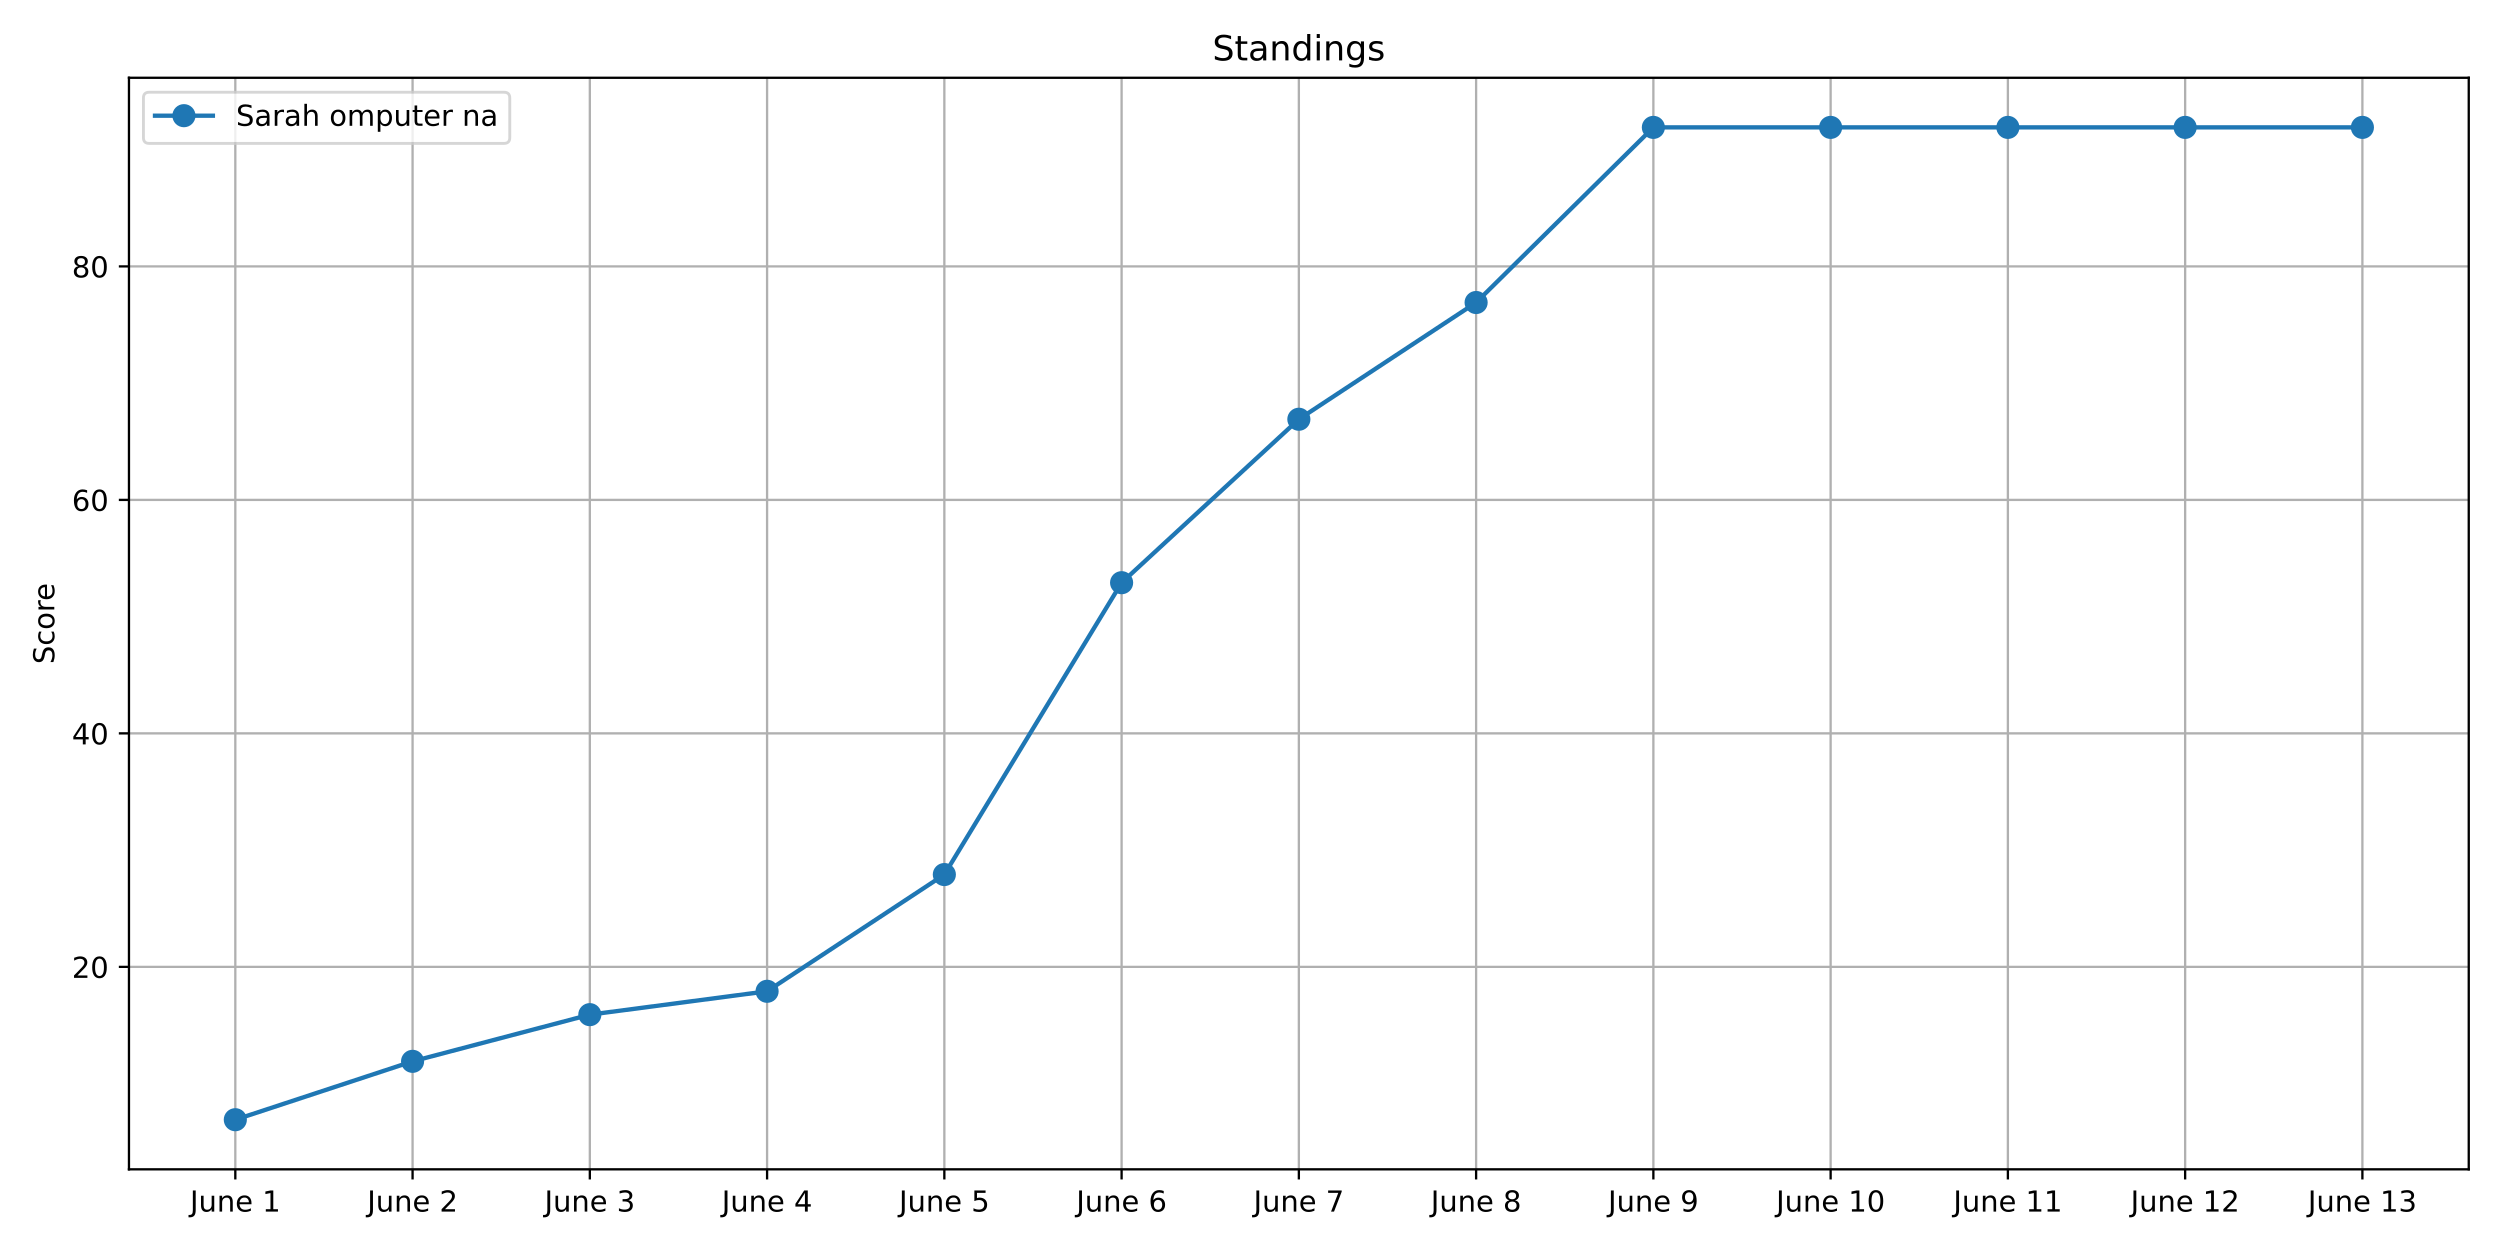
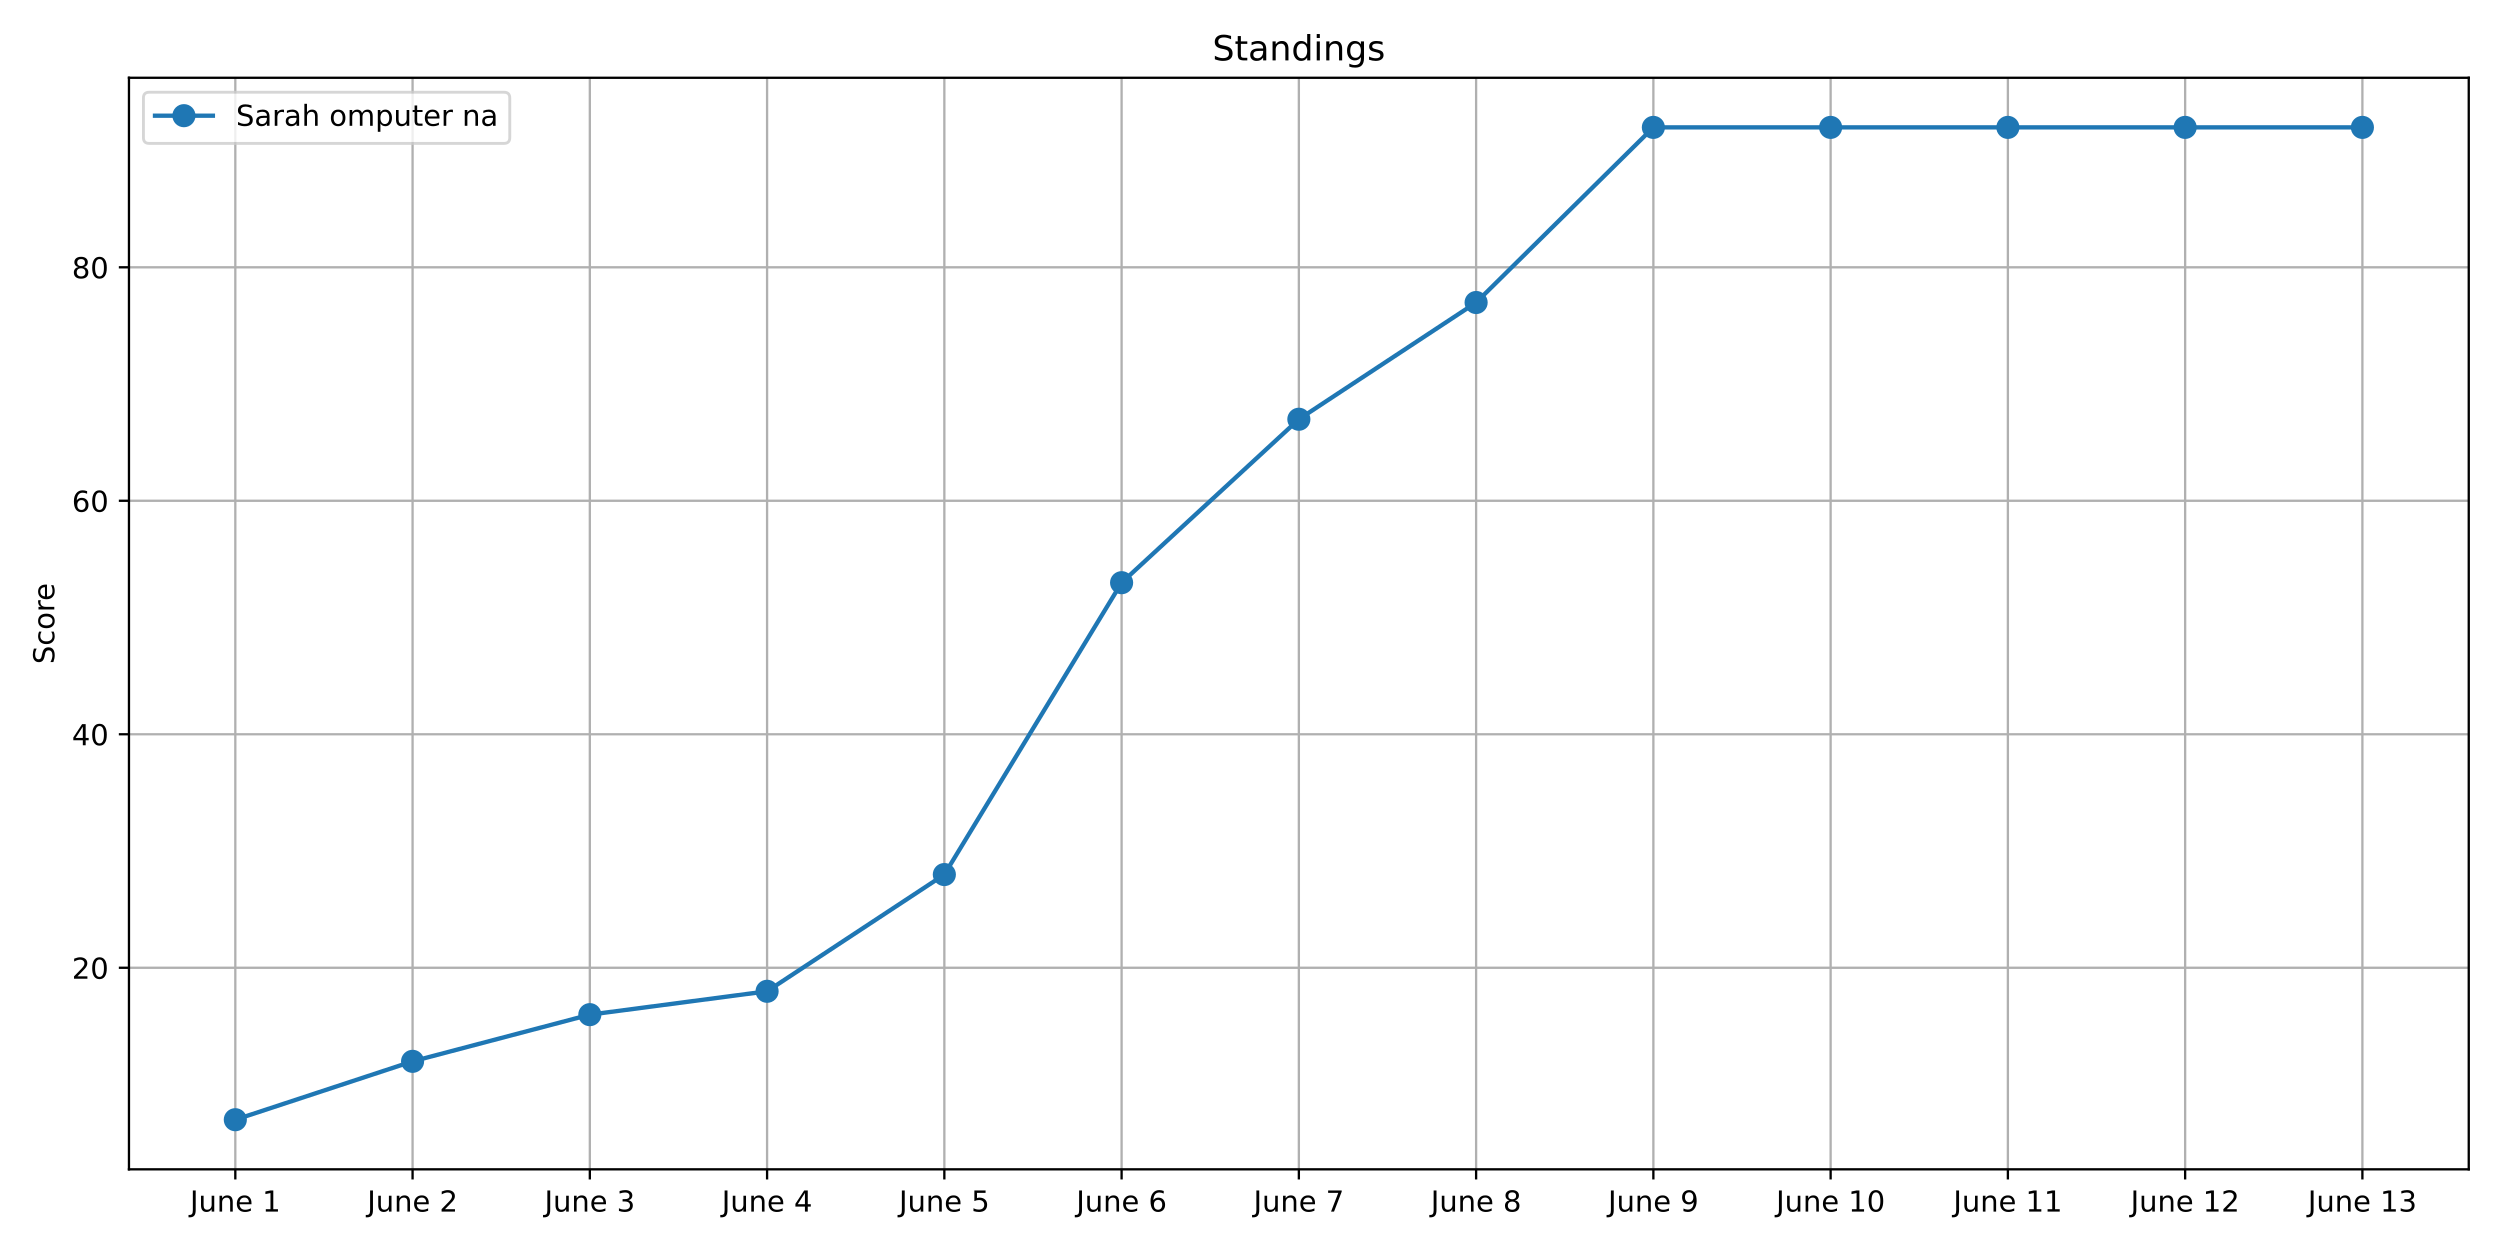
<svg xmlns="http://www.w3.org/2000/svg" xmlns:xlink="http://www.w3.org/1999/xlink" width="864pt" height="432pt" viewBox="0 0 864 432" version="1.1">
  <defs>
    <style type="text/css">*{stroke-linejoin: round; stroke-linecap: butt}</style>
  </defs>
  <g id="figure_1">
    <g id="patch_1">
      <path d="M 0 432  L 864 432  L 864 0  L 0 0  z " style="fill: #ffffff" />
    </g>
    <g id="axes_1">
      <g id="patch_2">
        <path d="M 44.57 404.12  L 853.2 404.12  L 853.2 26.88  L 44.57 26.88  z " style="fill: #ffffff" />
      </g>
      <g id="matplotlib.axis_1">
        <g id="xtick_1">
          <g id="line2d_1">
-             <path d="M 81.326 404.12  L 81.326 26.88  " clip-path="url(#p534ca5f3cb)" style="fill: none; stroke: #b0b0b0; stroke-width: 0.8; stroke-linecap: square" />
+             <path d="M 81.326 404.12  L 81.326 26.88  " clip-path="url(#pacecfbe7a1)" style="fill: none; stroke: #b0b0b0; stroke-width: 0.8; stroke-linecap: square" />
          </g>
          <g id="line2d_2">
            <defs>
-               <path id="mda66ce5b99" d="M 0 0  L 0 3.5  " style="stroke: #000000; stroke-width: 0.8" />
+               <path id="mc3ddb35dc0" d="M 0 0  L 0 3.5  " style="stroke: #000000; stroke-width: 0.8" />
            </defs>
            <g>
-               <use xlink:href="#mda66ce5b99" x="81.326" y="404.12" style="stroke: #000000; stroke-width: 0.8" />
+               <use xlink:href="#mc3ddb35dc0" x="81.326" y="404.12" style="stroke: #000000; stroke-width: 0.8" />
            </g>
          </g>
          <g id="text_1">
            <g transform="translate(65.66653 418.7184) scale(0.1 -0.1)">
              <defs>
                <path id="DejaVuSans-4a" d="M 628 4666  L 1259 4666  L 1259 325  Q 1259 -519 939 -900  Q 619 -1281 -91 -1281  L -331 -1281  L -331 -750  L -134 -750  Q 284 -750 456 -515  Q 628 -281 628 325  L 628 4666  z " transform="scale(0.015625)" />
                <path id="DejaVuSans-75" d="M 544 1381  L 544 3500  L 1119 3500  L 1119 1403  Q 1119 906 1312 657  Q 1506 409 1894 409  Q 2359 409 2629 706  Q 2900 1003 2900 1516  L 2900 3500  L 3475 3500  L 3475 0  L 2900 0  L 2900 538  Q 2691 219 2414 64  Q 2138 -91 1772 -91  Q 1169 -91 856 284  Q 544 659 544 1381  z M 1991 3584  L 1991 3584  z " transform="scale(0.015625)" />
                <path id="DejaVuSans-6e" d="M 3513 2113  L 3513 0  L 2938 0  L 2938 2094  Q 2938 2591 2744 2837  Q 2550 3084 2163 3084  Q 1697 3084 1428 2787  Q 1159 2491 1159 1978  L 1159 0  L 581 0  L 581 3500  L 1159 3500  L 1159 2956  Q 1366 3272 1645 3428  Q 1925 3584 2291 3584  Q 2894 3584 3203 3211  Q 3513 2838 3513 2113  z " transform="scale(0.015625)" />
                <path id="DejaVuSans-65" d="M 3597 1894  L 3597 1613  L 953 1613  Q 991 1019 1311 708  Q 1631 397 2203 397  Q 2534 397 2845 478  Q 3156 559 3463 722  L 3463 178  Q 3153 47 2828 -22  Q 2503 -91 2169 -91  Q 1331 -91 842 396  Q 353 884 353 1716  Q 353 2575 817 3079  Q 1281 3584 2069 3584  Q 2775 3584 3186 3129  Q 3597 2675 3597 1894  z M 3022 2063  Q 3016 2534 2758 2815  Q 2500 3097 2075 3097  Q 1594 3097 1305 2825  Q 1016 2553 972 2059  L 3022 2063  z " transform="scale(0.015625)" />
                <path id="DejaVuSans-20" transform="scale(0.015625)" />
                <path id="DejaVuSans-31" d="M 794 531  L 1825 531  L 1825 4091  L 703 3866  L 703 4441  L 1819 4666  L 2450 4666  L 2450 531  L 3481 531  L 3481 0  L 794 0  L 794 531  z " transform="scale(0.015625)" />
              </defs>
              <use xlink:href="#DejaVuSans-4a" />
              <use xlink:href="#DejaVuSans-75" x="29.492" />
              <use xlink:href="#DejaVuSans-6e" x="92.871" />
              <use xlink:href="#DejaVuSans-65" x="156.25" />
              <use xlink:href="#DejaVuSans-20" x="217.773" />
              <use xlink:href="#DejaVuSans-31" x="249.561" />
            </g>
          </g>
        </g>
        <g id="xtick_2">
          <g id="line2d_3">
-             <path d="M 142.586 404.12  L 142.586 26.88  " clip-path="url(#p534ca5f3cb)" style="fill: none; stroke: #b0b0b0; stroke-width: 0.8; stroke-linecap: square" />
+             <path d="M 142.586 404.12  L 142.586 26.88  " clip-path="url(#pacecfbe7a1)" style="fill: none; stroke: #b0b0b0; stroke-width: 0.8; stroke-linecap: square" />
          </g>
          <g id="line2d_4">
            <g>
-               <use xlink:href="#mda66ce5b99" x="142.586" y="404.12" style="stroke: #000000; stroke-width: 0.8" />
+               <use xlink:href="#mc3ddb35dc0" x="142.586" y="404.12" style="stroke: #000000; stroke-width: 0.8" />
            </g>
          </g>
          <g id="text_2">
            <g transform="translate(126.9264 418.7184) scale(0.1 -0.1)">
              <defs>
                <path id="DejaVuSans-32" d="M 1228 531  L 3431 531  L 3431 0  L 469 0  L 469 531  Q 828 903 1448 1529  Q 2069 2156 2228 2338  Q 2531 2678 2651 2914  Q 2772 3150 2772 3378  Q 2772 3750 2511 3984  Q 2250 4219 1831 4219  Q 1534 4219 1204 4116  Q 875 4013 500 3803  L 500 4441  Q 881 4594 1212 4672  Q 1544 4750 1819 4750  Q 2544 4750 2975 4387  Q 3406 4025 3406 3419  Q 3406 3131 3298 2873  Q 3191 2616 2906 2266  Q 2828 2175 2409 1742  Q 1991 1309 1228 531  z " transform="scale(0.015625)" />
              </defs>
              <use xlink:href="#DejaVuSans-4a" />
              <use xlink:href="#DejaVuSans-75" x="29.492" />
              <use xlink:href="#DejaVuSans-6e" x="92.871" />
              <use xlink:href="#DejaVuSans-65" x="156.25" />
              <use xlink:href="#DejaVuSans-20" x="217.773" />
              <use xlink:href="#DejaVuSans-32" x="249.561" />
            </g>
          </g>
        </g>
        <g id="xtick_3">
          <g id="line2d_5">
-             <path d="M 203.846 404.12  L 203.846 26.88  " clip-path="url(#p534ca5f3cb)" style="fill: none; stroke: #b0b0b0; stroke-width: 0.8; stroke-linecap: square" />
+             <path d="M 203.846 404.12  L 203.846 26.88  " clip-path="url(#pacecfbe7a1)" style="fill: none; stroke: #b0b0b0; stroke-width: 0.8; stroke-linecap: square" />
          </g>
          <g id="line2d_6">
            <g>
-               <use xlink:href="#mda66ce5b99" x="203.846" y="404.12" style="stroke: #000000; stroke-width: 0.8" />
+               <use xlink:href="#mc3ddb35dc0" x="203.846" y="404.12" style="stroke: #000000; stroke-width: 0.8" />
            </g>
          </g>
          <g id="text_3">
            <g transform="translate(188.1862 418.7184) scale(0.1 -0.1)">
              <defs>
                <path id="DejaVuSans-33" d="M 2597 2516  Q 3050 2419 3304 2112  Q 3559 1806 3559 1356  Q 3559 666 3084 287  Q 2609 -91 1734 -91  Q 1441 -91 1130 -33  Q 819 25 488 141  L 488 750  Q 750 597 1062 519  Q 1375 441 1716 441  Q 2309 441 2620 675  Q 2931 909 2931 1356  Q 2931 1769 2642 2001  Q 2353 2234 1838 2234  L 1294 2234  L 1294 2753  L 1863 2753  Q 2328 2753 2575 2939  Q 2822 3125 2822 3475  Q 2822 3834 2567 4026  Q 2313 4219 1838 4219  Q 1578 4219 1281 4162  Q 984 4106 628 3988  L 628 4550  Q 988 4650 1302 4700  Q 1616 4750 1894 4750  Q 2613 4750 3031 4423  Q 3450 4097 3450 3541  Q 3450 3153 3228 2886  Q 3006 2619 2597 2516  z " transform="scale(0.015625)" />
              </defs>
              <use xlink:href="#DejaVuSans-4a" />
              <use xlink:href="#DejaVuSans-75" x="29.492" />
              <use xlink:href="#DejaVuSans-6e" x="92.871" />
              <use xlink:href="#DejaVuSans-65" x="156.25" />
              <use xlink:href="#DejaVuSans-20" x="217.773" />
              <use xlink:href="#DejaVuSans-33" x="249.561" />
            </g>
          </g>
        </g>
        <g id="xtick_4">
          <g id="line2d_7">
-             <path d="M 265.105 404.12  L 265.105 26.88  " clip-path="url(#p534ca5f3cb)" style="fill: none; stroke: #b0b0b0; stroke-width: 0.8; stroke-linecap: square" />
+             <path d="M 265.105 404.12  L 265.105 26.88  " clip-path="url(#pacecfbe7a1)" style="fill: none; stroke: #b0b0b0; stroke-width: 0.8; stroke-linecap: square" />
          </g>
          <g id="line2d_8">
            <g>
-               <use xlink:href="#mda66ce5b99" x="265.105" y="404.12" style="stroke: #000000; stroke-width: 0.8" />
+               <use xlink:href="#mc3ddb35dc0" x="265.105" y="404.12" style="stroke: #000000; stroke-width: 0.8" />
            </g>
          </g>
          <g id="text_4">
            <g transform="translate(249.4461 418.7184) scale(0.1 -0.1)">
              <defs>
                <path id="DejaVuSans-34" d="M 2419 4116  L 825 1625  L 2419 1625  L 2419 4116  z M 2253 4666  L 3047 4666  L 3047 1625  L 3713 1625  L 3713 1100  L 3047 1100  L 3047 0  L 2419 0  L 2419 1100  L 313 1100  L 313 1709  L 2253 4666  z " transform="scale(0.015625)" />
              </defs>
              <use xlink:href="#DejaVuSans-4a" />
              <use xlink:href="#DejaVuSans-75" x="29.492" />
              <use xlink:href="#DejaVuSans-6e" x="92.871" />
              <use xlink:href="#DejaVuSans-65" x="156.25" />
              <use xlink:href="#DejaVuSans-20" x="217.773" />
              <use xlink:href="#DejaVuSans-34" x="249.561" />
            </g>
          </g>
        </g>
        <g id="xtick_5">
          <g id="line2d_9">
-             <path d="M 326.365 404.12  L 326.365 26.88  " clip-path="url(#p534ca5f3cb)" style="fill: none; stroke: #b0b0b0; stroke-width: 0.8; stroke-linecap: square" />
+             <path d="M 326.365 404.12  L 326.365 26.88  " clip-path="url(#pacecfbe7a1)" style="fill: none; stroke: #b0b0b0; stroke-width: 0.8; stroke-linecap: square" />
          </g>
          <g id="line2d_10">
            <g>
-               <use xlink:href="#mda66ce5b99" x="326.365" y="404.12" style="stroke: #000000; stroke-width: 0.8" />
+               <use xlink:href="#mc3ddb35dc0" x="326.365" y="404.12" style="stroke: #000000; stroke-width: 0.8" />
            </g>
          </g>
          <g id="text_5">
            <g transform="translate(310.7059 418.7184) scale(0.1 -0.1)">
              <defs>
                <path id="DejaVuSans-35" d="M 691 4666  L 3169 4666  L 3169 4134  L 1269 4134  L 1269 2991  Q 1406 3038 1543 3061  Q 1681 3084 1819 3084  Q 2600 3084 3056 2656  Q 3513 2228 3513 1497  Q 3513 744 3044 326  Q 2575 -91 1722 -91  Q 1428 -91 1123 -41  Q 819 9 494 109  L 494 744  Q 775 591 1075 516  Q 1375 441 1709 441  Q 2250 441 2565 725  Q 2881 1009 2881 1497  Q 2881 1984 2565 2268  Q 2250 2553 1709 2553  Q 1456 2553 1204 2497  Q 953 2441 691 2322  L 691 4666  z " transform="scale(0.015625)" />
              </defs>
              <use xlink:href="#DejaVuSans-4a" />
              <use xlink:href="#DejaVuSans-75" x="29.492" />
              <use xlink:href="#DejaVuSans-6e" x="92.871" />
              <use xlink:href="#DejaVuSans-65" x="156.25" />
              <use xlink:href="#DejaVuSans-20" x="217.773" />
              <use xlink:href="#DejaVuSans-35" x="249.561" />
            </g>
          </g>
        </g>
        <g id="xtick_6">
          <g id="line2d_11">
-             <path d="M 387.625 404.12  L 387.625 26.88  " clip-path="url(#p534ca5f3cb)" style="fill: none; stroke: #b0b0b0; stroke-width: 0.8; stroke-linecap: square" />
+             <path d="M 387.625 404.12  L 387.625 26.88  " clip-path="url(#pacecfbe7a1)" style="fill: none; stroke: #b0b0b0; stroke-width: 0.8; stroke-linecap: square" />
          </g>
          <g id="line2d_12">
            <g>
-               <use xlink:href="#mda66ce5b99" x="387.625" y="404.12" style="stroke: #000000; stroke-width: 0.8" />
+               <use xlink:href="#mc3ddb35dc0" x="387.625" y="404.12" style="stroke: #000000; stroke-width: 0.8" />
            </g>
          </g>
          <g id="text_6">
            <g transform="translate(371.9658 418.7184) scale(0.1 -0.1)">
              <defs>
                <path id="DejaVuSans-36" d="M 2113 2584  Q 1688 2584 1439 2293  Q 1191 2003 1191 1497  Q 1191 994 1439 701  Q 1688 409 2113 409  Q 2538 409 2786 701  Q 3034 994 3034 1497  Q 3034 2003 2786 2293  Q 2538 2584 2113 2584  z M 3366 4563  L 3366 3988  Q 3128 4100 2886 4159  Q 2644 4219 2406 4219  Q 1781 4219 1451 3797  Q 1122 3375 1075 2522  Q 1259 2794 1537 2939  Q 1816 3084 2150 3084  Q 2853 3084 3261 2657  Q 3669 2231 3669 1497  Q 3669 778 3244 343  Q 2819 -91 2113 -91  Q 1303 -91 875 529  Q 447 1150 447 2328  Q 447 3434 972 4092  Q 1497 4750 2381 4750  Q 2619 4750 2861 4703  Q 3103 4656 3366 4563  z " transform="scale(0.015625)" />
              </defs>
              <use xlink:href="#DejaVuSans-4a" />
              <use xlink:href="#DejaVuSans-75" x="29.492" />
              <use xlink:href="#DejaVuSans-6e" x="92.871" />
              <use xlink:href="#DejaVuSans-65" x="156.25" />
              <use xlink:href="#DejaVuSans-20" x="217.773" />
              <use xlink:href="#DejaVuSans-36" x="249.561" />
            </g>
          </g>
        </g>
        <g id="xtick_7">
          <g id="line2d_13">
-             <path d="M 448.885 404.12  L 448.885 26.88  " clip-path="url(#p534ca5f3cb)" style="fill: none; stroke: #b0b0b0; stroke-width: 0.8; stroke-linecap: square" />
+             <path d="M 448.885 404.12  L 448.885 26.88  " clip-path="url(#pacecfbe7a1)" style="fill: none; stroke: #b0b0b0; stroke-width: 0.8; stroke-linecap: square" />
          </g>
          <g id="line2d_14">
            <g>
-               <use xlink:href="#mda66ce5b99" x="448.885" y="404.12" style="stroke: #000000; stroke-width: 0.8" />
+               <use xlink:href="#mc3ddb35dc0" x="448.885" y="404.12" style="stroke: #000000; stroke-width: 0.8" />
            </g>
          </g>
          <g id="text_7">
            <g transform="translate(433.2256 418.7184) scale(0.1 -0.1)">
              <defs>
                <path id="DejaVuSans-37" d="M 525 4666  L 3525 4666  L 3525 4397  L 1831 0  L 1172 0  L 2766 4134  L 525 4134  L 525 4666  z " transform="scale(0.015625)" />
              </defs>
              <use xlink:href="#DejaVuSans-4a" />
              <use xlink:href="#DejaVuSans-75" x="29.492" />
              <use xlink:href="#DejaVuSans-6e" x="92.871" />
              <use xlink:href="#DejaVuSans-65" x="156.25" />
              <use xlink:href="#DejaVuSans-20" x="217.773" />
              <use xlink:href="#DejaVuSans-37" x="249.561" />
            </g>
          </g>
        </g>
        <g id="xtick_8">
          <g id="line2d_15">
-             <path d="M 510.145 404.12  L 510.145 26.88  " clip-path="url(#p534ca5f3cb)" style="fill: none; stroke: #b0b0b0; stroke-width: 0.8; stroke-linecap: square" />
+             <path d="M 510.145 404.12  L 510.145 26.88  " clip-path="url(#pacecfbe7a1)" style="fill: none; stroke: #b0b0b0; stroke-width: 0.8; stroke-linecap: square" />
          </g>
          <g id="line2d_16">
            <g>
-               <use xlink:href="#mda66ce5b99" x="510.145" y="404.12" style="stroke: #000000; stroke-width: 0.8" />
+               <use xlink:href="#mc3ddb35dc0" x="510.145" y="404.12" style="stroke: #000000; stroke-width: 0.8" />
            </g>
          </g>
          <g id="text_8">
            <g transform="translate(494.4855 418.7184) scale(0.1 -0.1)">
              <defs>
                <path id="DejaVuSans-38" d="M 2034 2216  Q 1584 2216 1326 1975  Q 1069 1734 1069 1313  Q 1069 891 1326 650  Q 1584 409 2034 409  Q 2484 409 2743 651  Q 3003 894 3003 1313  Q 3003 1734 2745 1975  Q 2488 2216 2034 2216  z M 1403 2484  Q 997 2584 770 2862  Q 544 3141 544 3541  Q 544 4100 942 4425  Q 1341 4750 2034 4750  Q 2731 4750 3128 4425  Q 3525 4100 3525 3541  Q 3525 3141 3298 2862  Q 3072 2584 2669 2484  Q 3125 2378 3379 2068  Q 3634 1759 3634 1313  Q 3634 634 3220 271  Q 2806 -91 2034 -91  Q 1263 -91 848 271  Q 434 634 434 1313  Q 434 1759 690 2068  Q 947 2378 1403 2484  z M 1172 3481  Q 1172 3119 1398 2916  Q 1625 2713 2034 2713  Q 2441 2713 2670 2916  Q 2900 3119 2900 3481  Q 2900 3844 2670 4047  Q 2441 4250 2034 4250  Q 1625 4250 1398 4047  Q 1172 3844 1172 3481  z " transform="scale(0.015625)" />
              </defs>
              <use xlink:href="#DejaVuSans-4a" />
              <use xlink:href="#DejaVuSans-75" x="29.492" />
              <use xlink:href="#DejaVuSans-6e" x="92.871" />
              <use xlink:href="#DejaVuSans-65" x="156.25" />
              <use xlink:href="#DejaVuSans-20" x="217.773" />
              <use xlink:href="#DejaVuSans-38" x="249.561" />
            </g>
          </g>
        </g>
        <g id="xtick_9">
          <g id="line2d_17">
-             <path d="M 571.405 404.12  L 571.405 26.88  " clip-path="url(#p534ca5f3cb)" style="fill: none; stroke: #b0b0b0; stroke-width: 0.8; stroke-linecap: square" />
+             <path d="M 571.405 404.12  L 571.405 26.88  " clip-path="url(#pacecfbe7a1)" style="fill: none; stroke: #b0b0b0; stroke-width: 0.8; stroke-linecap: square" />
          </g>
          <g id="line2d_18">
            <g>
-               <use xlink:href="#mda66ce5b99" x="571.405" y="404.12" style="stroke: #000000; stroke-width: 0.8" />
+               <use xlink:href="#mc3ddb35dc0" x="571.405" y="404.12" style="stroke: #000000; stroke-width: 0.8" />
            </g>
          </g>
          <g id="text_9">
            <g transform="translate(555.7453 418.7184) scale(0.1 -0.1)">
              <defs>
                <path id="DejaVuSans-39" d="M 703 97  L 703 672  Q 941 559 1184 500  Q 1428 441 1663 441  Q 2288 441 2617 861  Q 2947 1281 2994 2138  Q 2813 1869 2534 1725  Q 2256 1581 1919 1581  Q 1219 1581 811 2004  Q 403 2428 403 3163  Q 403 3881 828 4315  Q 1253 4750 1959 4750  Q 2769 4750 3195 4129  Q 3622 3509 3622 2328  Q 3622 1225 3098 567  Q 2575 -91 1691 -91  Q 1453 -91 1209 -44  Q 966 3 703 97  z M 1959 2075  Q 2384 2075 2632 2365  Q 2881 2656 2881 3163  Q 2881 3666 2632 3958  Q 2384 4250 1959 4250  Q 1534 4250 1286 3958  Q 1038 3666 1038 3163  Q 1038 2656 1286 2365  Q 1534 2075 1959 2075  z " transform="scale(0.015625)" />
              </defs>
              <use xlink:href="#DejaVuSans-4a" />
              <use xlink:href="#DejaVuSans-75" x="29.492" />
              <use xlink:href="#DejaVuSans-6e" x="92.871" />
              <use xlink:href="#DejaVuSans-65" x="156.25" />
              <use xlink:href="#DejaVuSans-20" x="217.773" />
              <use xlink:href="#DejaVuSans-39" x="249.561" />
            </g>
          </g>
        </g>
        <g id="xtick_10">
          <g id="line2d_19">
-             <path d="M 632.665 404.12  L 632.665 26.88  " clip-path="url(#p534ca5f3cb)" style="fill: none; stroke: #b0b0b0; stroke-width: 0.8; stroke-linecap: square" />
+             <path d="M 632.665 404.12  L 632.665 26.88  " clip-path="url(#pacecfbe7a1)" style="fill: none; stroke: #b0b0b0; stroke-width: 0.8; stroke-linecap: square" />
          </g>
          <g id="line2d_20">
            <g>
-               <use xlink:href="#mda66ce5b99" x="632.665" y="404.12" style="stroke: #000000; stroke-width: 0.8" />
+               <use xlink:href="#mc3ddb35dc0" x="632.665" y="404.12" style="stroke: #000000; stroke-width: 0.8" />
            </g>
          </g>
          <g id="text_10">
            <g transform="translate(613.8239 418.7184) scale(0.1 -0.1)">
              <defs>
                <path id="DejaVuSans-30" d="M 2034 4250  Q 1547 4250 1301 3770  Q 1056 3291 1056 2328  Q 1056 1369 1301 889  Q 1547 409 2034 409  Q 2525 409 2770 889  Q 3016 1369 3016 2328  Q 3016 3291 2770 3770  Q 2525 4250 2034 4250  z M 2034 4750  Q 2819 4750 3233 4129  Q 3647 3509 3647 2328  Q 3647 1150 3233 529  Q 2819 -91 2034 -91  Q 1250 -91 836 529  Q 422 1150 422 2328  Q 422 3509 836 4129  Q 1250 4750 2034 4750  z " transform="scale(0.015625)" />
              </defs>
              <use xlink:href="#DejaVuSans-4a" />
              <use xlink:href="#DejaVuSans-75" x="29.492" />
              <use xlink:href="#DejaVuSans-6e" x="92.871" />
              <use xlink:href="#DejaVuSans-65" x="156.25" />
              <use xlink:href="#DejaVuSans-20" x="217.773" />
              <use xlink:href="#DejaVuSans-31" x="249.561" />
              <use xlink:href="#DejaVuSans-30" x="313.184" />
            </g>
          </g>
        </g>
        <g id="xtick_11">
          <g id="line2d_21">
-             <path d="M 693.924 404.12  L 693.924 26.88  " clip-path="url(#p534ca5f3cb)" style="fill: none; stroke: #b0b0b0; stroke-width: 0.8; stroke-linecap: square" />
+             <path d="M 693.924 404.12  L 693.924 26.88  " clip-path="url(#pacecfbe7a1)" style="fill: none; stroke: #b0b0b0; stroke-width: 0.8; stroke-linecap: square" />
          </g>
          <g id="line2d_22">
            <g>
-               <use xlink:href="#mda66ce5b99" x="693.924" y="404.12" style="stroke: #000000; stroke-width: 0.8" />
+               <use xlink:href="#mc3ddb35dc0" x="693.924" y="404.12" style="stroke: #000000; stroke-width: 0.8" />
            </g>
          </g>
          <g id="text_11">
            <g transform="translate(675.0838 418.7184) scale(0.1 -0.1)">
              <use xlink:href="#DejaVuSans-4a" />
              <use xlink:href="#DejaVuSans-75" x="29.492" />
              <use xlink:href="#DejaVuSans-6e" x="92.871" />
              <use xlink:href="#DejaVuSans-65" x="156.25" />
              <use xlink:href="#DejaVuSans-20" x="217.773" />
              <use xlink:href="#DejaVuSans-31" x="249.561" />
              <use xlink:href="#DejaVuSans-31" x="313.184" />
            </g>
          </g>
        </g>
        <g id="xtick_12">
          <g id="line2d_23">
-             <path d="M 755.184 404.12  L 755.184 26.88  " clip-path="url(#p534ca5f3cb)" style="fill: none; stroke: #b0b0b0; stroke-width: 0.8; stroke-linecap: square" />
+             <path d="M 755.184 404.12  L 755.184 26.88  " clip-path="url(#pacecfbe7a1)" style="fill: none; stroke: #b0b0b0; stroke-width: 0.8; stroke-linecap: square" />
          </g>
          <g id="line2d_24">
            <g>
-               <use xlink:href="#mda66ce5b99" x="755.184" y="404.12" style="stroke: #000000; stroke-width: 0.8" />
+               <use xlink:href="#mc3ddb35dc0" x="755.184" y="404.12" style="stroke: #000000; stroke-width: 0.8" />
            </g>
          </g>
          <g id="text_12">
            <g transform="translate(736.3436 418.7184) scale(0.1 -0.1)">
              <use xlink:href="#DejaVuSans-4a" />
              <use xlink:href="#DejaVuSans-75" x="29.492" />
              <use xlink:href="#DejaVuSans-6e" x="92.871" />
              <use xlink:href="#DejaVuSans-65" x="156.25" />
              <use xlink:href="#DejaVuSans-20" x="217.773" />
              <use xlink:href="#DejaVuSans-31" x="249.561" />
              <use xlink:href="#DejaVuSans-32" x="313.184" />
            </g>
          </g>
        </g>
        <g id="xtick_13">
          <g id="line2d_25">
-             <path d="M 816.444 404.12  L 816.444 26.88  " clip-path="url(#p534ca5f3cb)" style="fill: none; stroke: #b0b0b0; stroke-width: 0.8; stroke-linecap: square" />
+             <path d="M 816.444 404.12  L 816.444 26.88  " clip-path="url(#pacecfbe7a1)" style="fill: none; stroke: #b0b0b0; stroke-width: 0.8; stroke-linecap: square" />
          </g>
          <g id="line2d_26">
            <g>
-               <use xlink:href="#mda66ce5b99" x="816.444" y="404.12" style="stroke: #000000; stroke-width: 0.8" />
+               <use xlink:href="#mc3ddb35dc0" x="816.444" y="404.12" style="stroke: #000000; stroke-width: 0.8" />
            </g>
          </g>
          <g id="text_13">
            <g transform="translate(797.6035 418.7184) scale(0.1 -0.1)">
              <use xlink:href="#DejaVuSans-4a" />
              <use xlink:href="#DejaVuSans-75" x="29.492" />
              <use xlink:href="#DejaVuSans-6e" x="92.871" />
              <use xlink:href="#DejaVuSans-65" x="156.25" />
              <use xlink:href="#DejaVuSans-20" x="217.773" />
              <use xlink:href="#DejaVuSans-31" x="249.561" />
              <use xlink:href="#DejaVuSans-33" x="313.184" />
            </g>
          </g>
        </g>
      </g>
      <g id="matplotlib.axis_2">
        <g id="ytick_1">
          <g id="line2d_27">
-             <path d="M 44.57 334.148  L 853.2 334.148  " clip-path="url(#p534ca5f3cb)" style="fill: none; stroke: #b0b0b0; stroke-width: 0.8; stroke-linecap: square" />
+             <path d="M 44.57 334.455  L 853.2 334.455  " clip-path="url(#pacecfbe7a1)" style="fill: none; stroke: #b0b0b0; stroke-width: 0.8; stroke-linecap: square" />
          </g>
          <g id="line2d_28">
            <defs>
-               <path id="m051b3fa340" d="M 0 0  L -3.5 0  " style="stroke: #000000; stroke-width: 0.8" />
+               <path id="ma6fdde2ef2" d="M 0 0  L -3.5 0  " style="stroke: #000000; stroke-width: 0.8" />
            </defs>
            <g>
-               <use xlink:href="#m051b3fa340" x="44.57" y="334.148" style="stroke: #000000; stroke-width: 0.8" />
+               <use xlink:href="#ma6fdde2ef2" x="44.57" y="334.455" style="stroke: #000000; stroke-width: 0.8" />
            </g>
          </g>
          <g id="text_14">
-             <g transform="translate(24.845 337.9468) scale(0.1 -0.1)">
+             <g transform="translate(24.845 338.2543) scale(0.1 -0.1)">
              <use xlink:href="#DejaVuSans-32" />
              <use xlink:href="#DejaVuSans-30" x="63.623" />
            </g>
          </g>
        </g>
        <g id="ytick_2">
          <g id="line2d_29">
-             <path d="M 44.57 253.455  L 853.2 253.455  " clip-path="url(#p534ca5f3cb)" style="fill: none; stroke: #b0b0b0; stroke-width: 0.8; stroke-linecap: square" />
+             <path d="M 44.57 253.762  L 853.2 253.762  " clip-path="url(#pacecfbe7a1)" style="fill: none; stroke: #b0b0b0; stroke-width: 0.8; stroke-linecap: square" />
          </g>
          <g id="line2d_30">
            <g>
-               <use xlink:href="#m051b3fa340" x="44.57" y="253.455" style="stroke: #000000; stroke-width: 0.8" />
+               <use xlink:href="#ma6fdde2ef2" x="44.57" y="253.762" style="stroke: #000000; stroke-width: 0.8" />
            </g>
          </g>
          <g id="text_15">
-             <g transform="translate(24.845 257.2537) scale(0.1 -0.1)">
+             <g transform="translate(24.845 257.5612) scale(0.1 -0.1)">
              <use xlink:href="#DejaVuSans-34" />
              <use xlink:href="#DejaVuSans-30" x="63.623" />
            </g>
          </g>
        </g>
        <g id="ytick_3">
          <g id="line2d_31">
-             <path d="M 44.57 172.761  L 853.2 172.761  " clip-path="url(#p534ca5f3cb)" style="fill: none; stroke: #b0b0b0; stroke-width: 0.8; stroke-linecap: square" />
+             <path d="M 44.57 173.069  L 853.2 173.069  " clip-path="url(#pacecfbe7a1)" style="fill: none; stroke: #b0b0b0; stroke-width: 0.8; stroke-linecap: square" />
          </g>
          <g id="line2d_32">
            <g>
-               <use xlink:href="#m051b3fa340" x="44.57" y="172.761" style="stroke: #000000; stroke-width: 0.8" />
+               <use xlink:href="#ma6fdde2ef2" x="44.57" y="173.069" style="stroke: #000000; stroke-width: 0.8" />
            </g>
          </g>
          <g id="text_16">
-             <g transform="translate(24.845 176.5607) scale(0.1 -0.1)">
+             <g transform="translate(24.845 176.8682) scale(0.1 -0.1)">
              <use xlink:href="#DejaVuSans-36" />
              <use xlink:href="#DejaVuSans-30" x="63.623" />
            </g>
          </g>
        </g>
        <g id="ytick_4">
          <g id="line2d_33">
-             <path d="M 44.57 92.068  L 853.2 92.068  " clip-path="url(#p534ca5f3cb)" style="fill: none; stroke: #b0b0b0; stroke-width: 0.8; stroke-linecap: square" />
+             <path d="M 44.57 92.376  L 853.2 92.376  " clip-path="url(#pacecfbe7a1)" style="fill: none; stroke: #b0b0b0; stroke-width: 0.8; stroke-linecap: square" />
          </g>
          <g id="line2d_34">
            <g>
-               <use xlink:href="#m051b3fa340" x="44.57" y="92.068" style="stroke: #000000; stroke-width: 0.8" />
+               <use xlink:href="#ma6fdde2ef2" x="44.57" y="92.376" style="stroke: #000000; stroke-width: 0.8" />
            </g>
          </g>
          <g id="text_17">
-             <g transform="translate(24.845 95.86763) scale(0.1 -0.1)">
+             <g transform="translate(24.845 96.17515) scale(0.1 -0.1)">
              <use xlink:href="#DejaVuSans-38" />
              <use xlink:href="#DejaVuSans-30" x="63.623" />
            </g>
          </g>
        </g>
        <g id="text_18">
          <g transform="translate(18.76531 229.5023) rotate(-90) scale(0.1 -0.1)">
            <defs>
              <path id="DejaVuSans-53" d="M 3425 4513  L 3425 3897  Q 3066 4069 2747 4153  Q 2428 4238 2131 4238  Q 1616 4238 1336 4038  Q 1056 3838 1056 3469  Q 1056 3159 1242 3001  Q 1428 2844 1947 2747  L 2328 2669  Q 3034 2534 3370 2195  Q 3706 1856 3706 1288  Q 3706 609 3251 259  Q 2797 -91 1919 -91  Q 1588 -91 1214 -16  Q 841 59 441 206  L 441 856  Q 825 641 1194 531  Q 1563 422 1919 422  Q 2459 422 2753 634  Q 3047 847 3047 1241  Q 3047 1584 2836 1778  Q 2625 1972 2144 2069  L 1759 2144  Q 1053 2284 737 2584  Q 422 2884 422 3419  Q 422 4038 858 4394  Q 1294 4750 2059 4750  Q 2388 4750 2728 4690  Q 3069 4631 3425 4513  z " transform="scale(0.015625)" />
              <path id="DejaVuSans-63" d="M 3122 3366  L 3122 2828  Q 2878 2963 2633 3030  Q 2388 3097 2138 3097  Q 1578 3097 1268 2742  Q 959 2388 959 1747  Q 959 1106 1268 751  Q 1578 397 2138 397  Q 2388 397 2633 464  Q 2878 531 3122 666  L 3122 134  Q 2881 22 2623 -34  Q 2366 -91 2075 -91  Q 1284 -91 818 406  Q 353 903 353 1747  Q 353 2603 823 3093  Q 1294 3584 2113 3584  Q 2378 3584 2631 3529  Q 2884 3475 3122 3366  z " transform="scale(0.015625)" />
              <path id="DejaVuSans-6f" d="M 1959 3097  Q 1497 3097 1228 2736  Q 959 2375 959 1747  Q 959 1119 1226 758  Q 1494 397 1959 397  Q 2419 397 2687 759  Q 2956 1122 2956 1747  Q 2956 2369 2687 2733  Q 2419 3097 1959 3097  z M 1959 3584  Q 2709 3584 3137 3096  Q 3566 2609 3566 1747  Q 3566 888 3137 398  Q 2709 -91 1959 -91  Q 1206 -91 779 398  Q 353 888 353 1747  Q 353 2609 779 3096  Q 1206 3584 1959 3584  z " transform="scale(0.015625)" />
              <path id="DejaVuSans-72" d="M 2631 2963  Q 2534 3019 2420 3045  Q 2306 3072 2169 3072  Q 1681 3072 1420 2755  Q 1159 2438 1159 1844  L 1159 0  L 581 0  L 581 3500  L 1159 3500  L 1159 2956  Q 1341 3275 1631 3429  Q 1922 3584 2338 3584  Q 2397 3584 2469 3576  Q 2541 3569 2628 3553  L 2631 2963  z " transform="scale(0.015625)" />
            </defs>
            <use xlink:href="#DejaVuSans-53" />
            <use xlink:href="#DejaVuSans-63" x="63.477" />
            <use xlink:href="#DejaVuSans-6f" x="118.457" />
            <use xlink:href="#DejaVuSans-72" x="179.639" />
            <use xlink:href="#DejaVuSans-65" x="218.502" />
          </g>
        </g>
      </g>
      <g id="line2d_35">
-         <path d="M 81.326 386.973  L 142.586 366.799  L 203.846 350.661  L 265.105 342.592  L 326.365 302.245  L 387.625 201.379  L 448.885 144.894  L 510.145 104.547  L 571.405 44.027  L 632.665 44.027  L 693.924 44.027  L 755.184 44.027  L 816.444 44.027  " clip-path="url(#p534ca5f3cb)" style="fill: none; stroke: #1f77b4; stroke-width: 1.5; stroke-linecap: square" />
+         <path d="M 81.326 386.973  L 142.586 366.799  L 203.846 350.661  L 265.105 342.592  L 326.365 302.245  L 387.625 201.379  L 448.885 144.894  L 510.145 104.547  L 571.405 44.027  L 632.665 44.027  L 693.924 44.027  L 755.184 44.027  L 816.444 44.027  " clip-path="url(#pacecfbe7a1)" style="fill: none; stroke: #1f77b4; stroke-width: 1.5; stroke-linecap: square" />
        <defs>
-           <path id="m2b30674b66" d="M 0 3.5  C 0.928 3.5 1.819 3.131 2.475 2.475  C 3.131 1.819 3.5 0.928 3.5 0  C 3.5 -0.928 3.131 -1.819 2.475 -2.475  C 1.819 -3.131 0.928 -3.5 0 -3.5  C -0.928 -3.5 -1.819 -3.131 -2.475 -2.475  C -3.131 -1.819 -3.5 -0.928 -3.5 0  C -3.5 0.928 -3.131 1.819 -2.475 2.475  C -1.819 3.131 -0.928 3.5 0 3.5  z " style="stroke: #1f77b4" />
+           <path id="mb955535ce8" d="M 0 3.5  C 0.928 3.5 1.819 3.131 2.475 2.475  C 3.131 1.819 3.5 0.928 3.5 0  C 3.5 -0.928 3.131 -1.819 2.475 -2.475  C 1.819 -3.131 0.928 -3.5 0 -3.5  C -0.928 -3.5 -1.819 -3.131 -2.475 -2.475  C -3.131 -1.819 -3.5 -0.928 -3.5 0  C -3.5 0.928 -3.131 1.819 -2.475 2.475  C -1.819 3.131 -0.928 3.5 0 3.5  z " style="stroke: #1f77b4" />
        </defs>
-         <g clip-path="url(#p534ca5f3cb)">
-           <use xlink:href="#m2b30674b66" x="81.326" y="386.973" style="fill: #1f77b4; stroke: #1f77b4" />
-           <use xlink:href="#m2b30674b66" x="142.586" y="366.799" style="fill: #1f77b4; stroke: #1f77b4" />
-           <use xlink:href="#m2b30674b66" x="203.846" y="350.661" style="fill: #1f77b4; stroke: #1f77b4" />
-           <use xlink:href="#m2b30674b66" x="265.105" y="342.592" style="fill: #1f77b4; stroke: #1f77b4" />
-           <use xlink:href="#m2b30674b66" x="326.365" y="302.245" style="fill: #1f77b4; stroke: #1f77b4" />
-           <use xlink:href="#m2b30674b66" x="387.625" y="201.379" style="fill: #1f77b4; stroke: #1f77b4" />
-           <use xlink:href="#m2b30674b66" x="448.885" y="144.894" style="fill: #1f77b4; stroke: #1f77b4" />
-           <use xlink:href="#m2b30674b66" x="510.145" y="104.547" style="fill: #1f77b4; stroke: #1f77b4" />
-           <use xlink:href="#m2b30674b66" x="571.405" y="44.027" style="fill: #1f77b4; stroke: #1f77b4" />
-           <use xlink:href="#m2b30674b66" x="632.665" y="44.027" style="fill: #1f77b4; stroke: #1f77b4" />
-           <use xlink:href="#m2b30674b66" x="693.924" y="44.027" style="fill: #1f77b4; stroke: #1f77b4" />
-           <use xlink:href="#m2b30674b66" x="755.184" y="44.027" style="fill: #1f77b4; stroke: #1f77b4" />
-           <use xlink:href="#m2b30674b66" x="816.444" y="44.027" style="fill: #1f77b4; stroke: #1f77b4" />
+         <g clip-path="url(#pacecfbe7a1)">
+           <use xlink:href="#mb955535ce8" x="81.326" y="386.973" style="fill: #1f77b4; stroke: #1f77b4" />
+           <use xlink:href="#mb955535ce8" x="142.586" y="366.799" style="fill: #1f77b4; stroke: #1f77b4" />
+           <use xlink:href="#mb955535ce8" x="203.846" y="350.661" style="fill: #1f77b4; stroke: #1f77b4" />
+           <use xlink:href="#mb955535ce8" x="265.105" y="342.592" style="fill: #1f77b4; stroke: #1f77b4" />
+           <use xlink:href="#mb955535ce8" x="326.365" y="302.245" style="fill: #1f77b4; stroke: #1f77b4" />
+           <use xlink:href="#mb955535ce8" x="387.625" y="201.379" style="fill: #1f77b4; stroke: #1f77b4" />
+           <use xlink:href="#mb955535ce8" x="448.885" y="144.894" style="fill: #1f77b4; stroke: #1f77b4" />
+           <use xlink:href="#mb955535ce8" x="510.145" y="104.547" style="fill: #1f77b4; stroke: #1f77b4" />
+           <use xlink:href="#mb955535ce8" x="571.405" y="44.027" style="fill: #1f77b4; stroke: #1f77b4" />
+           <use xlink:href="#mb955535ce8" x="632.665" y="44.027" style="fill: #1f77b4; stroke: #1f77b4" />
+           <use xlink:href="#mb955535ce8" x="693.924" y="44.027" style="fill: #1f77b4; stroke: #1f77b4" />
+           <use xlink:href="#mb955535ce8" x="755.184" y="44.027" style="fill: #1f77b4; stroke: #1f77b4" />
+           <use xlink:href="#mb955535ce8" x="816.444" y="44.027" style="fill: #1f77b4; stroke: #1f77b4" />
        </g>
      </g>
      <g id="patch_3">
        <path d="M 44.57 404.12  L 44.57 26.88  " style="fill: none; stroke: #000000; stroke-width: 0.8; stroke-linejoin: miter; stroke-linecap: square" />
      </g>
      <g id="patch_4">
        <path d="M 853.2 404.12  L 853.2 26.88  " style="fill: none; stroke: #000000; stroke-width: 0.8; stroke-linejoin: miter; stroke-linecap: square" />
      </g>
      <g id="patch_5">
        <path d="M 44.57 404.12  L 853.2 404.12  " style="fill: none; stroke: #000000; stroke-width: 0.8; stroke-linejoin: miter; stroke-linecap: square" />
      </g>
      <g id="patch_6">
        <path d="M 44.57 26.88  L 853.2 26.88  " style="fill: none; stroke: #000000; stroke-width: 0.8; stroke-linejoin: miter; stroke-linecap: square" />
      </g>
      <g id="text_19">
        <g transform="translate(419.0312 20.88) scale(0.12 -0.12)">
          <defs>
            <path id="DejaVuSans-74" d="M 1172 4494  L 1172 3500  L 2356 3500  L 2356 3053  L 1172 3053  L 1172 1153  Q 1172 725 1289 603  Q 1406 481 1766 481  L 2356 481  L 2356 0  L 1766 0  Q 1100 0 847 248  Q 594 497 594 1153  L 594 3053  L 172 3053  L 172 3500  L 594 3500  L 594 4494  L 1172 4494  z " transform="scale(0.015625)" />
            <path id="DejaVuSans-61" d="M 2194 1759  Q 1497 1759 1228 1600  Q 959 1441 959 1056  Q 959 750 1161 570  Q 1363 391 1709 391  Q 2188 391 2477 730  Q 2766 1069 2766 1631  L 2766 1759  L 2194 1759  z M 3341 1997  L 3341 0  L 2766 0  L 2766 531  Q 2569 213 2275 61  Q 1981 -91 1556 -91  Q 1019 -91 701 211  Q 384 513 384 1019  Q 384 1609 779 1909  Q 1175 2209 1959 2209  L 2766 2209  L 2766 2266  Q 2766 2663 2505 2880  Q 2244 3097 1772 3097  Q 1472 3097 1187 3025  Q 903 2953 641 2809  L 641 3341  Q 956 3463 1253 3523  Q 1550 3584 1831 3584  Q 2591 3584 2966 3190  Q 3341 2797 3341 1997  z " transform="scale(0.015625)" />
            <path id="DejaVuSans-64" d="M 2906 2969  L 2906 4863  L 3481 4863  L 3481 0  L 2906 0  L 2906 525  Q 2725 213 2448 61  Q 2172 -91 1784 -91  Q 1150 -91 751 415  Q 353 922 353 1747  Q 353 2572 751 3078  Q 1150 3584 1784 3584  Q 2172 3584 2448 3432  Q 2725 3281 2906 2969  z M 947 1747  Q 947 1113 1208 752  Q 1469 391 1925 391  Q 2381 391 2643 752  Q 2906 1113 2906 1747  Q 2906 2381 2643 2742  Q 2381 3103 1925 3103  Q 1469 3103 1208 2742  Q 947 2381 947 1747  z " transform="scale(0.015625)" />
            <path id="DejaVuSans-69" d="M 603 3500  L 1178 3500  L 1178 0  L 603 0  L 603 3500  z M 603 4863  L 1178 4863  L 1178 4134  L 603 4134  L 603 4863  z " transform="scale(0.015625)" />
            <path id="DejaVuSans-67" d="M 2906 1791  Q 2906 2416 2648 2759  Q 2391 3103 1925 3103  Q 1463 3103 1205 2759  Q 947 2416 947 1791  Q 947 1169 1205 825  Q 1463 481 1925 481  Q 2391 481 2648 825  Q 2906 1169 2906 1791  z M 3481 434  Q 3481 -459 3084 -895  Q 2688 -1331 1869 -1331  Q 1566 -1331 1297 -1286  Q 1028 -1241 775 -1147  L 775 -588  Q 1028 -725 1275 -790  Q 1522 -856 1778 -856  Q 2344 -856 2625 -561  Q 2906 -266 2906 331  L 2906 616  Q 2728 306 2450 153  Q 2172 0 1784 0  Q 1141 0 747 490  Q 353 981 353 1791  Q 353 2603 747 3093  Q 1141 3584 1784 3584  Q 2172 3584 2450 3431  Q 2728 3278 2906 2969  L 2906 3500  L 3481 3500  L 3481 434  z " transform="scale(0.015625)" />
            <path id="DejaVuSans-73" d="M 2834 3397  L 2834 2853  Q 2591 2978 2328 3040  Q 2066 3103 1784 3103  Q 1356 3103 1142 2972  Q 928 2841 928 2578  Q 928 2378 1081 2264  Q 1234 2150 1697 2047  L 1894 2003  Q 2506 1872 2764 1633  Q 3022 1394 3022 966  Q 3022 478 2636 193  Q 2250 -91 1575 -91  Q 1294 -91 989 -36  Q 684 19 347 128  L 347 722  Q 666 556 975 473  Q 1284 391 1588 391  Q 1994 391 2212 530  Q 2431 669 2431 922  Q 2431 1156 2273 1281  Q 2116 1406 1581 1522  L 1381 1569  Q 847 1681 609 1914  Q 372 2147 372 2553  Q 372 3047 722 3315  Q 1072 3584 1716 3584  Q 2034 3584 2315 3537  Q 2597 3491 2834 3397  z " transform="scale(0.015625)" />
          </defs>
          <use xlink:href="#DejaVuSans-53" />
          <use xlink:href="#DejaVuSans-74" x="63.477" />
          <use xlink:href="#DejaVuSans-61" x="102.686" />
          <use xlink:href="#DejaVuSans-6e" x="163.965" />
          <use xlink:href="#DejaVuSans-64" x="227.344" />
          <use xlink:href="#DejaVuSans-69" x="290.82" />
          <use xlink:href="#DejaVuSans-6e" x="318.604" />
          <use xlink:href="#DejaVuSans-67" x="381.982" />
          <use xlink:href="#DejaVuSans-73" x="445.459" />
        </g>
      </g>
      <g id="legend_1">
        <g id="patch_7">
          <path d="M 51.57 49.558  L 174.175 49.558  Q 176.175 49.558 176.175 47.558  L 176.175 33.88  Q 176.175 31.88 174.175 31.88  L 51.57 31.88  Q 49.57 31.88 49.57 33.88  L 49.57 47.558  Q 49.57 49.558 51.57 49.558  z " style="fill: #ffffff; opacity: 0.8; stroke: #cccccc; stroke-linejoin: miter" />
        </g>
        <g id="line2d_36">
          <path d="M 53.57 39.978  L 63.57 39.978  L 73.57 39.978  " style="fill: none; stroke: #1f77b4; stroke-width: 1.5; stroke-linecap: square" />
          <g>
-             <use xlink:href="#m2b30674b66" x="63.57" y="39.978" style="fill: #1f77b4; stroke: #1f77b4" />
+             <use xlink:href="#mb955535ce8" x="63.57" y="39.978" style="fill: #1f77b4; stroke: #1f77b4" />
          </g>
        </g>
        <g id="text_20">
          <g transform="translate(81.57 43.47844) scale(0.1 -0.1)">
            <defs>
              <path id="DejaVuSans-68" d="M 3513 2113  L 3513 0  L 2938 0  L 2938 2094  Q 2938 2591 2744 2837  Q 2550 3084 2163 3084  Q 1697 3084 1428 2787  Q 1159 2491 1159 1978  L 1159 0  L 581 0  L 581 4863  L 1159 4863  L 1159 2956  Q 1366 3272 1645 3428  Q 1925 3584 2291 3584  Q 2894 3584 3203 3211  Q 3513 2838 3513 2113  z " transform="scale(0.015625)" />
              <path id="DejaVuSans-6d" d="M 3328 2828  Q 3544 3216 3844 3400  Q 4144 3584 4550 3584  Q 5097 3584 5394 3201  Q 5691 2819 5691 2113  L 5691 0  L 5113 0  L 5113 2094  Q 5113 2597 4934 2840  Q 4756 3084 4391 3084  Q 3944 3084 3684 2787  Q 3425 2491 3425 1978  L 3425 0  L 2847 0  L 2847 2094  Q 2847 2600 2669 2842  Q 2491 3084 2119 3084  Q 1678 3084 1418 2786  Q 1159 2488 1159 1978  L 1159 0  L 581 0  L 581 3500  L 1159 3500  L 1159 2956  Q 1356 3278 1631 3431  Q 1906 3584 2284 3584  Q 2666 3584 2933 3390  Q 3200 3197 3328 2828  z " transform="scale(0.015625)" />
              <path id="DejaVuSans-70" d="M 1159 525  L 1159 -1331  L 581 -1331  L 581 3500  L 1159 3500  L 1159 2969  Q 1341 3281 1617 3432  Q 1894 3584 2278 3584  Q 2916 3584 3314 3078  Q 3713 2572 3713 1747  Q 3713 922 3314 415  Q 2916 -91 2278 -91  Q 1894 -91 1617 61  Q 1341 213 1159 525  z M 3116 1747  Q 3116 2381 2855 2742  Q 2594 3103 2138 3103  Q 1681 3103 1420 2742  Q 1159 2381 1159 1747  Q 1159 1113 1420 752  Q 1681 391 2138 391  Q 2594 391 2855 752  Q 3116 1113 3116 1747  z " transform="scale(0.015625)" />
            </defs>
            <use xlink:href="#DejaVuSans-53" />
            <use xlink:href="#DejaVuSans-61" x="63.477" />
            <use xlink:href="#DejaVuSans-72" x="124.756" />
            <use xlink:href="#DejaVuSans-61" x="165.869" />
            <use xlink:href="#DejaVuSans-68" x="227.148" />
            <use xlink:href="#DejaVuSans-20" x="290.527" />
            <use xlink:href="#DejaVuSans-6f" x="322.314" />
            <use xlink:href="#DejaVuSans-6d" x="383.496" />
            <use xlink:href="#DejaVuSans-70" x="480.908" />
            <use xlink:href="#DejaVuSans-75" x="544.385" />
            <use xlink:href="#DejaVuSans-74" x="607.764" />
            <use xlink:href="#DejaVuSans-65" x="646.973" />
            <use xlink:href="#DejaVuSans-72" x="708.496" />
            <use xlink:href="#DejaVuSans-20" x="749.609" />
            <use xlink:href="#DejaVuSans-6e" x="781.396" />
            <use xlink:href="#DejaVuSans-61" x="844.775" />
          </g>
        </g>
      </g>
    </g>
  </g>
  <defs>
-     <clipPath id="p534ca5f3cb">
+     <clipPath id="pacecfbe7a1">
      <rect x="44.57" y="26.88" width="808.63" height="377.24" />
    </clipPath>
  </defs>
</svg>
